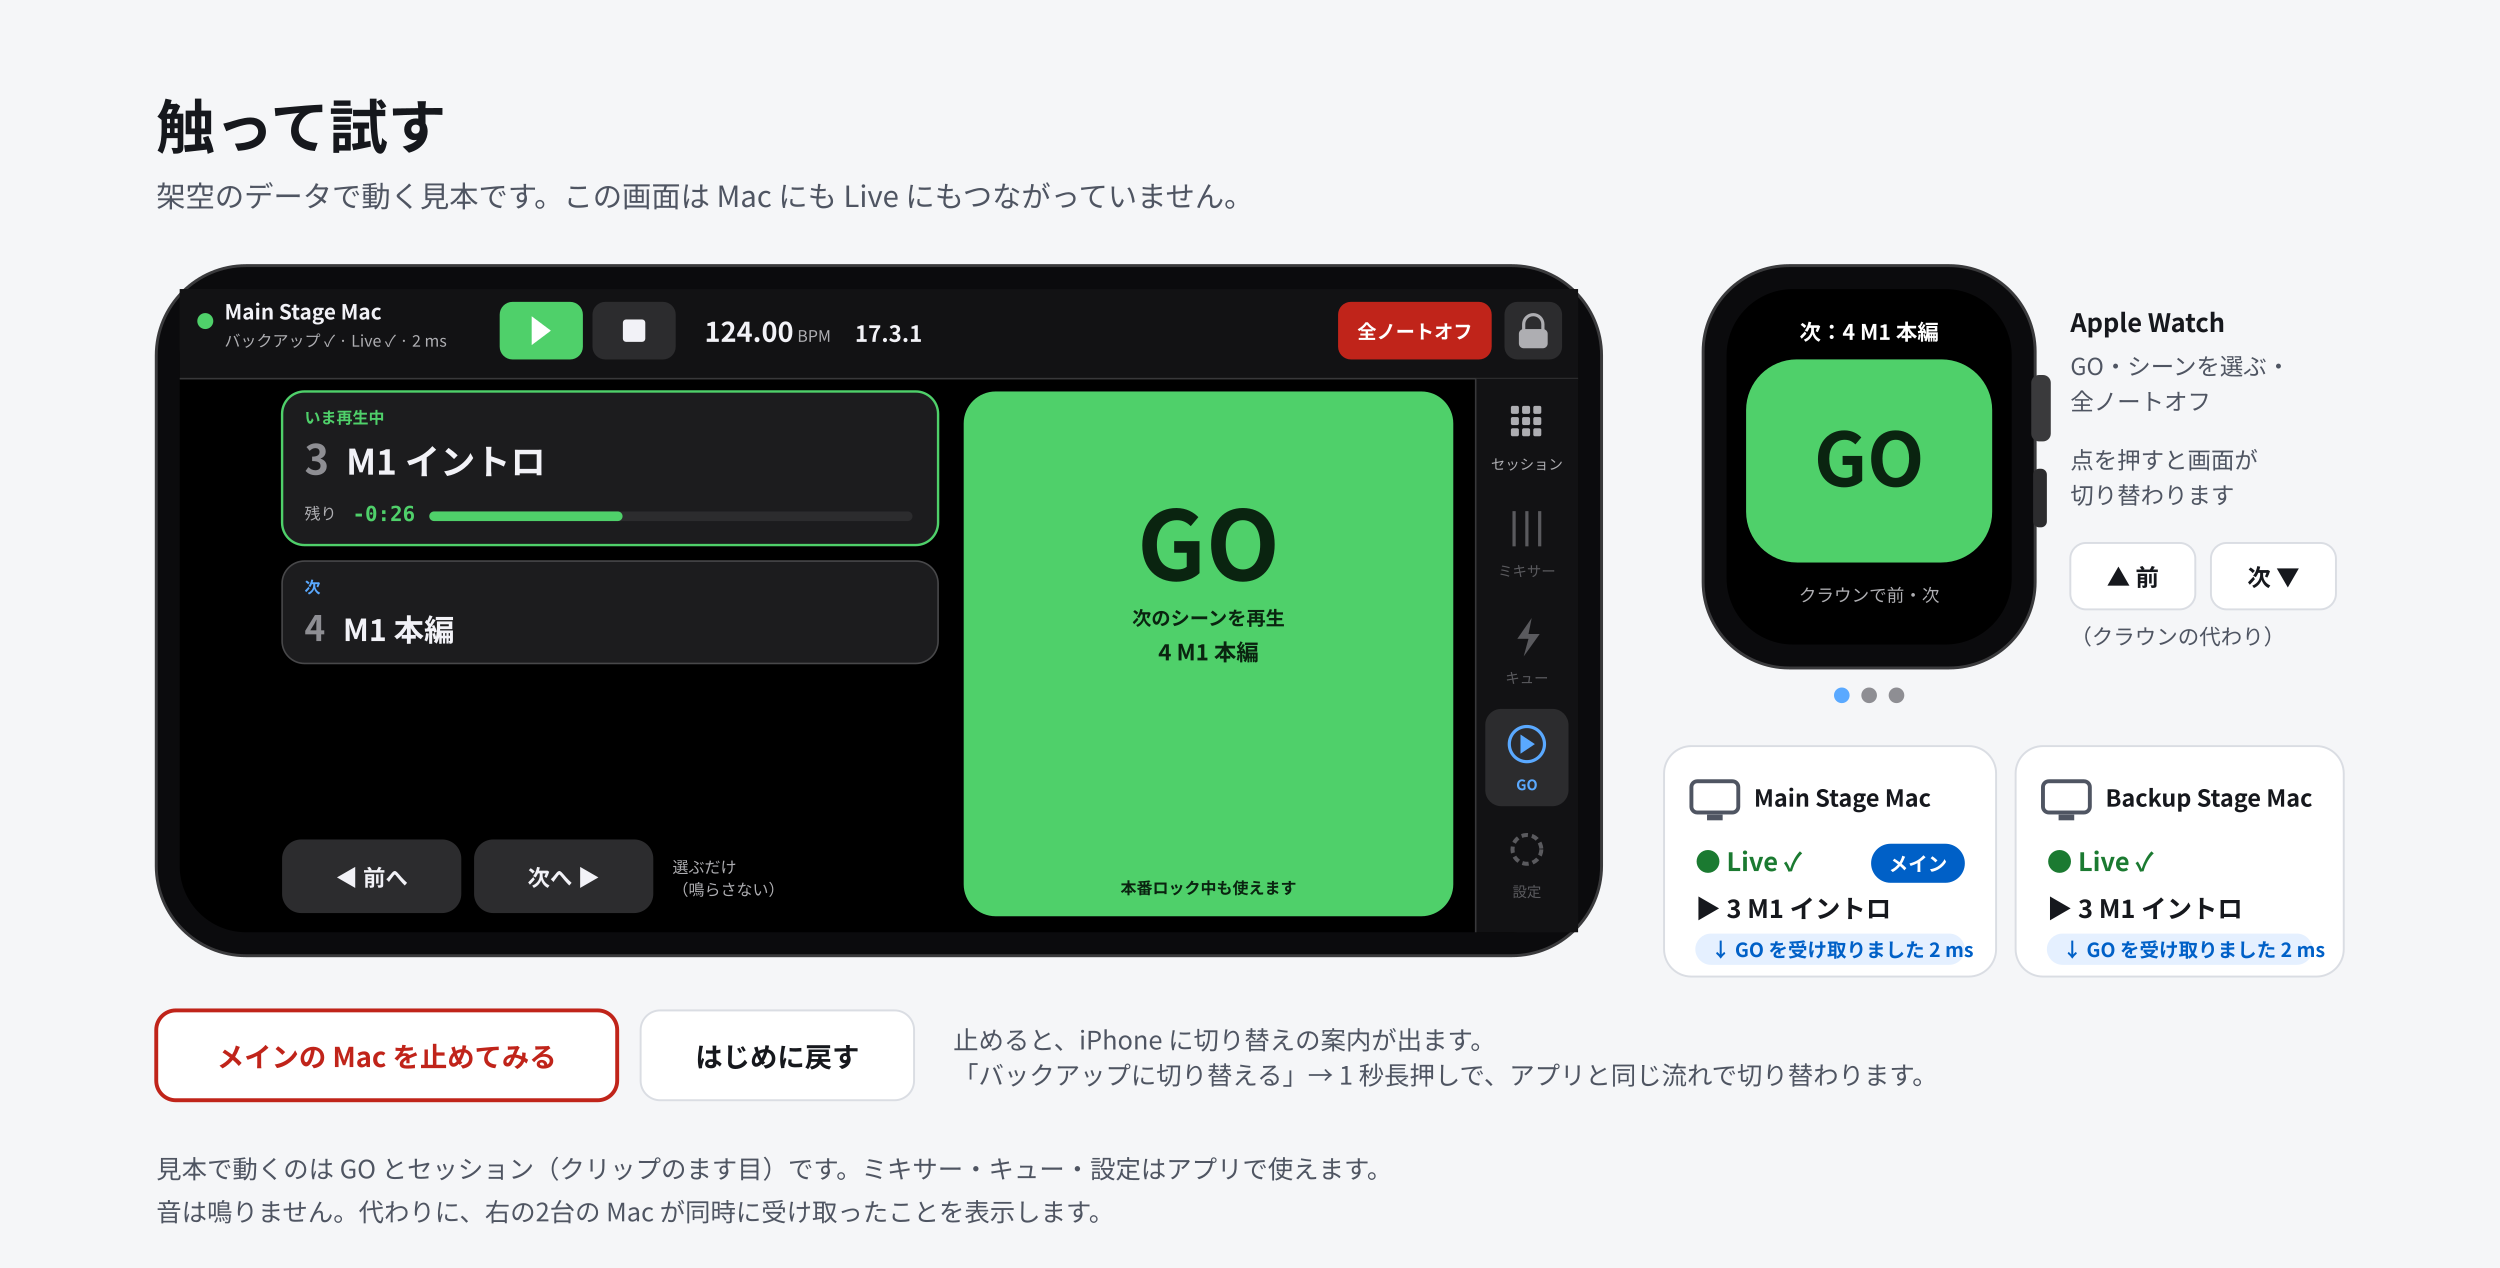
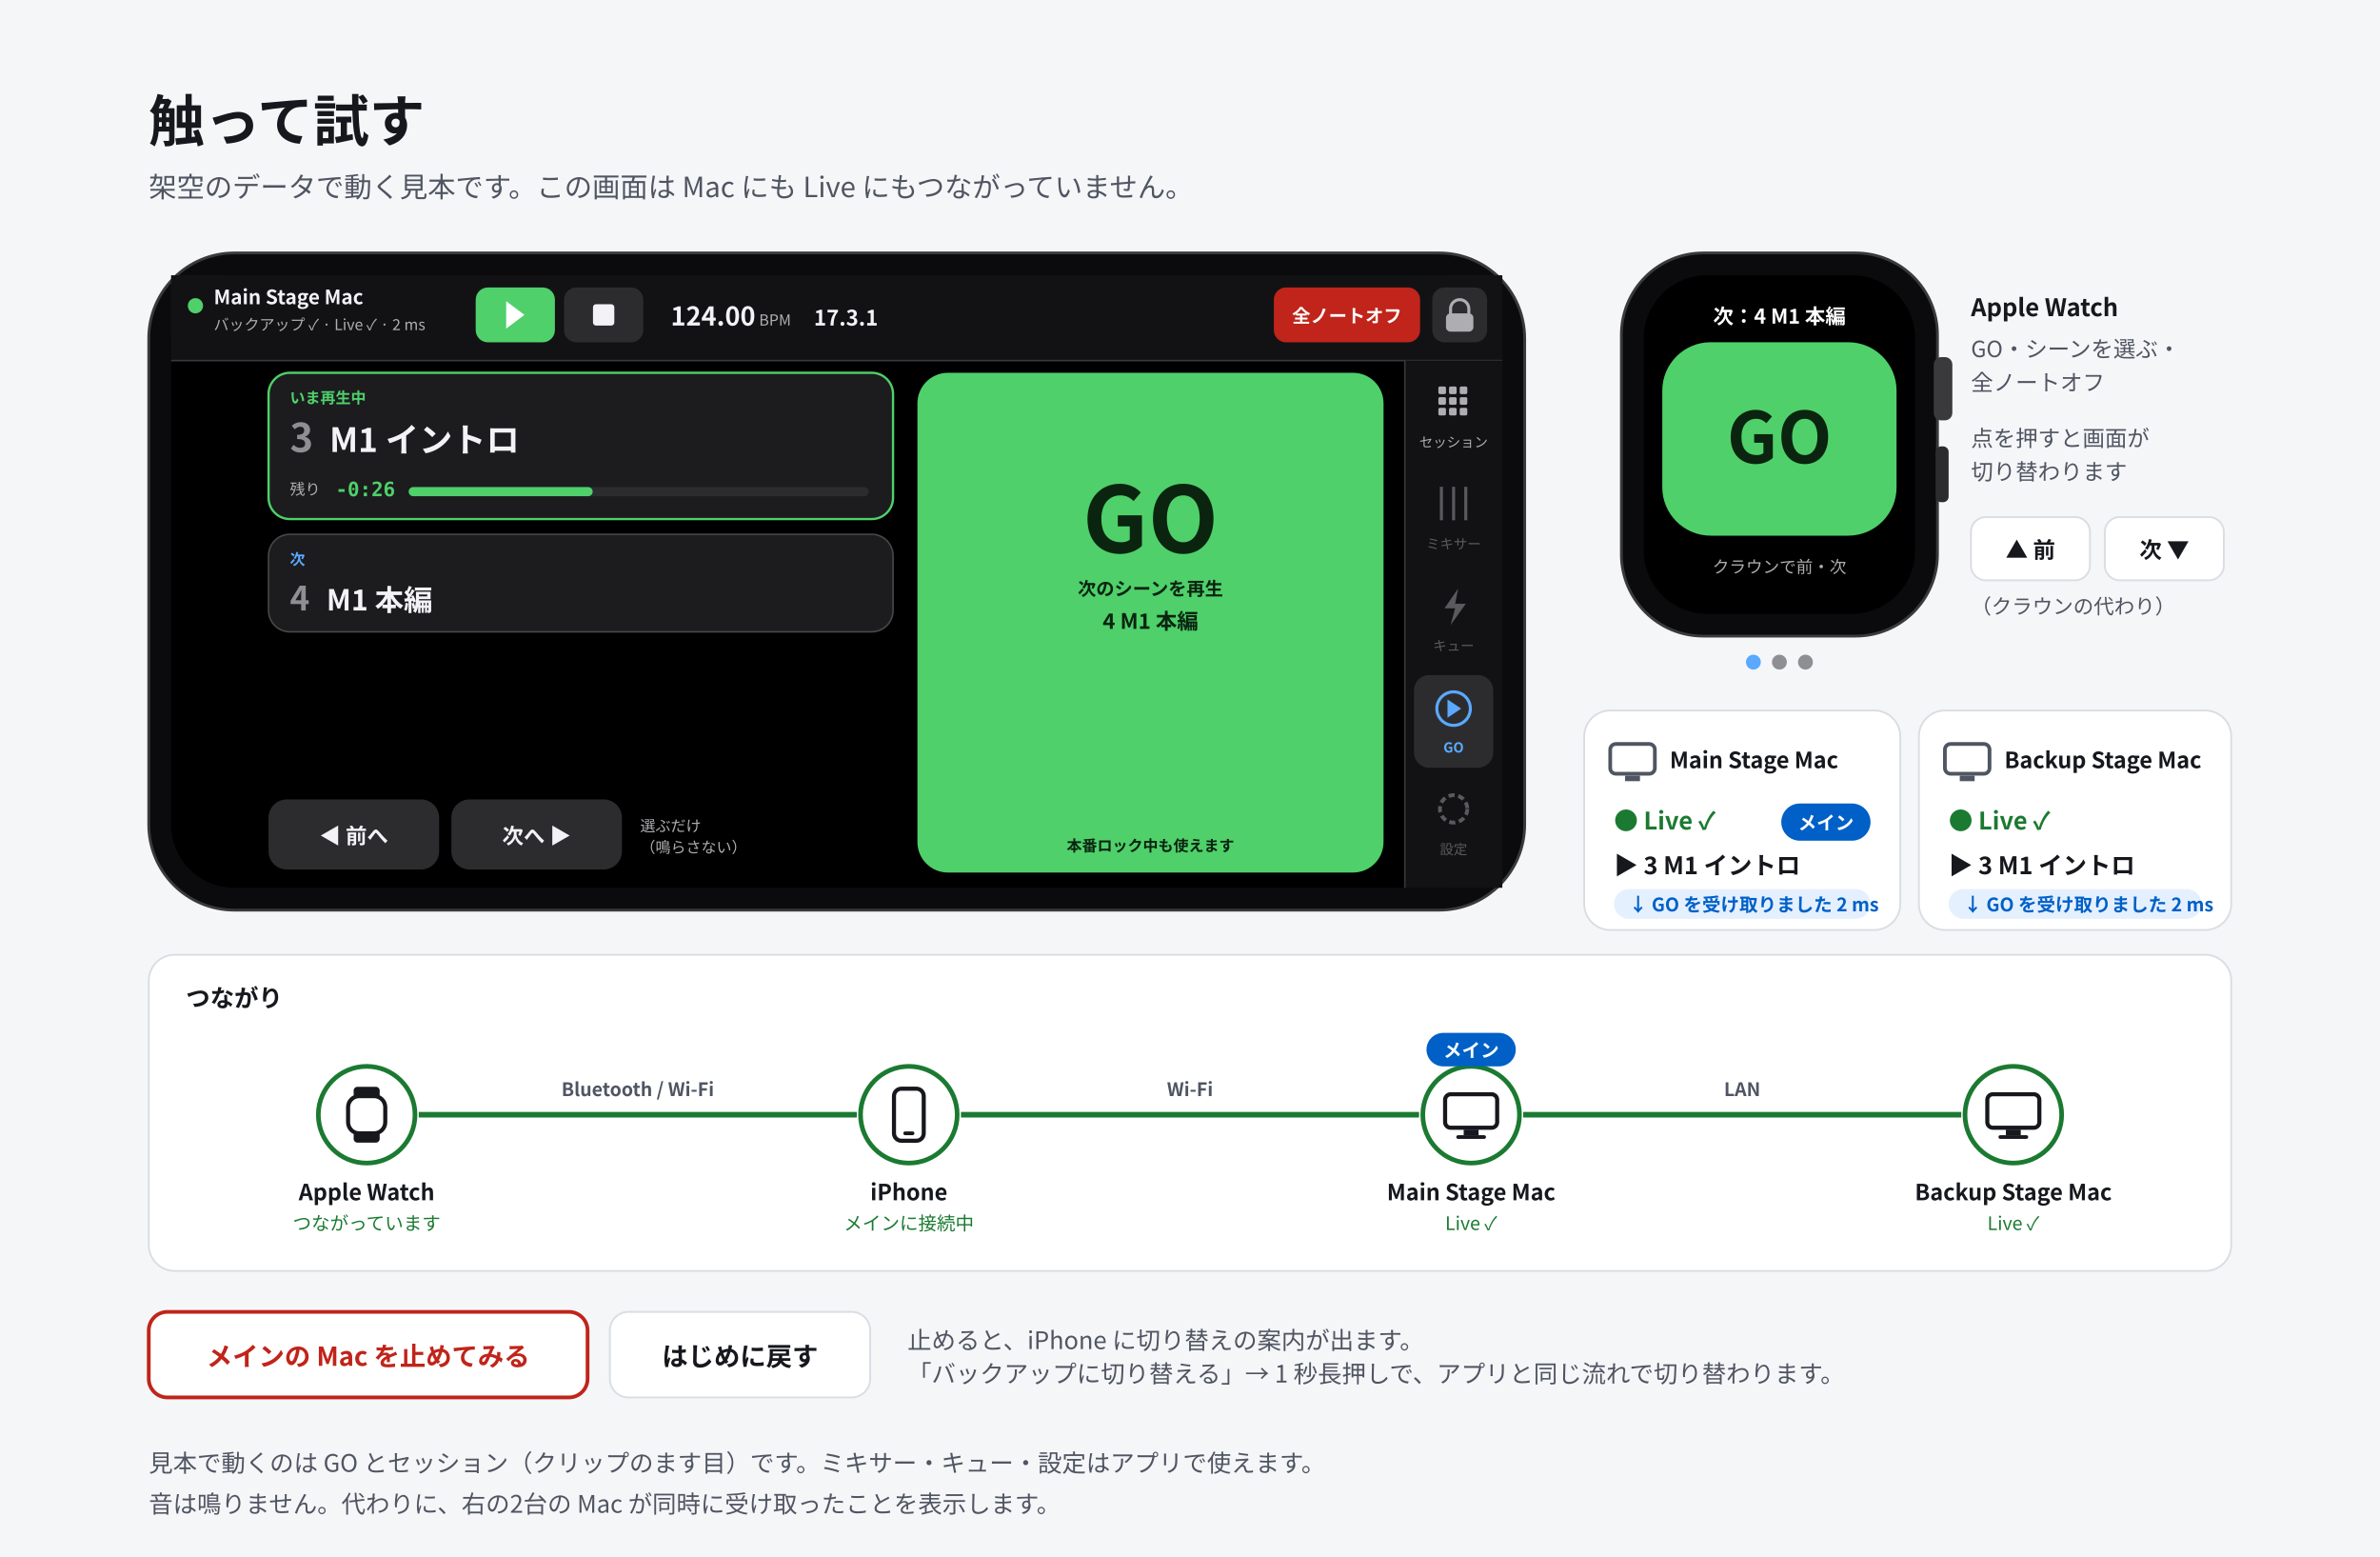
- <svg xmlns="http://www.w3.org/2000/svg" width="1280" height="649" viewBox="0 0 1280 649">
-   <rect x="0" y="0" width="1280" height="800" rx="0" fill="#F5F6F8" />
+ <svg xmlns="http://www.w3.org/2000/svg" width="1280" height="837" viewBox="0 0 1280 837">
+   <rect x="0" y="0" width="1280" height="1000" rx="0" fill="#F5F6F8" />
  <text x="80" y="76" fill="#16181D" font-family="-apple-system, 'Hiragino Sans', 'Noto Sans CJK JP', sans-serif" font-size="30" font-weight="800" text-anchor="start">触って試す</text>
  <text x="80" y="106" fill="#4F5562" font-family="-apple-system, 'Hiragino Sans', 'Noto Sans CJK JP', sans-serif" font-size="15" font-weight="400" text-anchor="start">架空のデータで動く見本です。この画面は Mac にも Live にもつながっていません。</text>
  <rect x="80" y="136" width="740" height="353.327" rx="46" fill="#0B0B0D" stroke="#3A3A3C" stroke-width="1.5" />
  <rect x="92" y="148" width="716" height="329.327" rx="34" fill="#000" />
  <g transform="translate(92 148) scale(0.8192)">
    <rect x="0" y="0" width="874" height="56" rx="0" fill="#121214" />
    <line x1="0" y1="56" x2="874" y2="56" stroke="#38383A" />
    <circle cx="16" cy="20" r="5" fill="#4FD06A" />
    <text x="28" y="19" fill="#F2F2F7" font-family="-apple-system, 'Hiragino Sans', 'Noto Sans CJK JP', sans-serif" font-size="13" font-weight="700" text-anchor="start">Main Stage Mac</text>
    <text x="28" y="36" fill="#AEAEB2" font-family="-apple-system, 'Hiragino Sans', 'Noto Sans CJK JP', sans-serif" font-size="10" font-weight="400" text-anchor="start">バックアップ ✓ · Live ✓ · 2 ms</text>
    <rect x="200" y="8" width="52" height="36" rx="8" fill="#4FD06A" />
    <path d="M220 17 l12 9 l-12 9 z" fill="#FFF" />
    <rect x="258" y="8" width="52" height="36" rx="8" fill="#2C2C2E" />
    <rect x="277" y="19" width="14" height="14" rx="2" fill="#F2F2F7" />
    <text x="328" y="33" fill="#F2F2F7" font-family="-apple-system, 'Hiragino Sans', 'Noto Sans CJK JP', sans-serif" font-size="17" font-weight="700" text-anchor="start">124.00</text>
    <text x="386" y="33" fill="#AEAEB2" font-family="-apple-system, 'Hiragino Sans', 'Noto Sans CJK JP', sans-serif" font-size="10" font-weight="400" text-anchor="start">BPM</text>
    <text x="422" y="33" fill="#F2F2F7" font-family="-apple-system, 'Hiragino Sans', 'Noto Sans CJK JP', sans-serif" font-size="14" font-weight="600" text-anchor="start">17.3.1</text>
    <rect x="724" y="8" width="96" height="36" rx="8" fill="#C0241A" />
    <text x="772" y="31" fill="#FFF" font-family="-apple-system, 'Hiragino Sans', 'Noto Sans CJK JP', sans-serif" font-size="12" font-weight="700" text-anchor="middle">全ノートオフ</text>
    <rect x="828" y="8" width="36" height="36" rx="8" fill="#2C2C2E" />
    <path d="M840 26 v-4 a6 6 0 0 1 12 0 v4" stroke="#AEAEB2" stroke-width="2" fill="none" />
    <rect x="837" y="25" width="18" height="12" rx="3" fill="#AEAEB2" />
    <rect x="810" y="56" width="64" height="346" rx="0" fill="#121214" />
    <line x1="810" y1="56" x2="810" y2="402" stroke="#38383A" />
    <rect x="832" y="73.0" width="5" height="5" rx="1" fill="#AEAEB2" />
    <rect x="839" y="73.0" width="5" height="5" rx="1" fill="#AEAEB2" />
    <rect x="846" y="73.0" width="5" height="5" rx="1" fill="#AEAEB2" />
    <rect x="832" y="80.0" width="5" height="5" rx="1" fill="#AEAEB2" />
    <rect x="839" y="80.0" width="5" height="5" rx="1" fill="#AEAEB2" />
    <rect x="846" y="80.0" width="5" height="5" rx="1" fill="#AEAEB2" />
    <rect x="832" y="87.0" width="5" height="5" rx="1" fill="#AEAEB2" />
    <rect x="839" y="87.0" width="5" height="5" rx="1" fill="#AEAEB2" />
    <rect x="846" y="87.0" width="5" height="5" rx="1" fill="#AEAEB2" />
    <text x="842" y="112.8" fill="#AEAEB2" font-family="-apple-system, 'Hiragino Sans', 'Noto Sans CJK JP', sans-serif" font-size="9" font-weight="400" text-anchor="middle">セッション</text>
    <line x1="834" y1="138.8" x2="834" y2="160.8" stroke="#5A5A5E" stroke-width="2" />
    <line x1="842" y1="138.8" x2="842" y2="160.8" stroke="#5A5A5E" stroke-width="2" />
    <line x1="850" y1="138.8" x2="850" y2="160.8" stroke="#5A5A5E" stroke-width="2" />
    <text x="842" y="179.6" fill="#5A5A5E" font-family="-apple-system, 'Hiragino Sans', 'Noto Sans CJK JP', sans-serif" font-size="9" font-weight="400" text-anchor="middle">ミキサー</text>
    <path d="M845 205.6 l-9 13 h7 l-3 11 l10 -14 h-7 z" fill="#5A5A5E" />
    <text x="842" y="246.4" fill="#5A5A5E" font-family="-apple-system, 'Hiragino Sans', 'Noto Sans CJK JP', sans-serif" font-size="9" font-weight="400" text-anchor="middle">キュー</text>
    <rect x="816" y="262.4" width="52" height="60.8" rx="10" fill="#2C2C2E" />
    <circle cx="842" cy="284.4" r="11" fill="none" stroke="#5AA9FF" stroke-width="2" />
    <path d="M838 278.4 l9 6 l-9 6 z" fill="#5AA9FF" />
    <text x="842" y="313.2" fill="#5AA9FF" font-family="-apple-system, 'Hiragino Sans', 'Noto Sans CJK JP', sans-serif" font-size="9" font-weight="700" text-anchor="middle">GO</text>
    <circle cx="842" cy="350.2" r="9" fill="none" stroke="#5A5A5E" stroke-width="2.5" stroke-dasharray="4 2.5" />
    <text x="842" y="380.0" fill="#5A5A5E" font-family="-apple-system, 'Hiragino Sans', 'Noto Sans CJK JP', sans-serif" font-size="9" font-weight="400" text-anchor="middle">設定</text>
    <rect x="64" y="64" width="410" height="96" rx="14" fill="#1C1C1E" stroke="#4FD06A" stroke-width="1.5" />
    <text x="78" y="84" fill="#4FD06A" font-family="-apple-system, 'Hiragino Sans', 'Noto Sans CJK JP', sans-serif" font-size="10" font-weight="700" text-anchor="start">いま再生中</text>
    <text x="78" y="116" fill="#8E8E93" font-family="-apple-system, 'Hiragino Sans', 'Noto Sans CJK JP', sans-serif" font-size="26" font-weight="800" text-anchor="start">3</text>
    <text x="104" y="116" fill="#F2F2F7" font-family="-apple-system, 'Hiragino Sans', 'Noto Sans CJK JP', sans-serif" font-size="22" font-weight="800" text-anchor="start">M1 イントロ</text>
    <text x="78" y="144" fill="#AEAEB2" font-family="-apple-system, 'Hiragino Sans', 'Noto Sans CJK JP', sans-serif" font-size="10" font-weight="400" text-anchor="start">残り</text>
    <text x="108" y="145" fill="#4FD06A" font-family="'SF Mono', Menlo, monospace" font-size="13" font-weight="700" text-anchor="start">-0:26</text>
    <rect x="156" y="139" width="302" height="6" rx="3" fill="#2C2C2E" />
    <rect x="156" y="139" width="120.8" height="6" rx="3" fill="#4FD06A" />
    <rect x="64" y="170" width="410" height="64" rx="14" fill="#1C1C1E" stroke="#48484A" stroke-width="1" />
    <text x="78" y="190" fill="#5AA9FF" font-family="-apple-system, 'Hiragino Sans', 'Noto Sans CJK JP', sans-serif" font-size="10" font-weight="700" text-anchor="start">次</text>
    <text x="78" y="220" fill="#8E8E93" font-family="-apple-system, 'Hiragino Sans', 'Noto Sans CJK JP', sans-serif" font-size="22" font-weight="800" text-anchor="start">4</text>
    <text x="102" y="220" fill="#F2F2F7" font-family="-apple-system, 'Hiragino Sans', 'Noto Sans CJK JP', sans-serif" font-size="19" font-weight="800" text-anchor="start">M1 本編</text>
    <rect x="64" y="344" width="112" height="46" rx="12" fill="#2C2C2E" />
    <text x="120" y="373" fill="#F2F2F7" font-family="-apple-system, 'Hiragino Sans', 'Noto Sans CJK JP', sans-serif" font-size="14" font-weight="700" text-anchor="middle">◀ 前へ</text>
    <rect x="184" y="344" width="112" height="46" rx="12" fill="#2C2C2E" />
    <text x="240" y="373" fill="#F2F2F7" font-family="-apple-system, 'Hiragino Sans', 'Noto Sans CJK JP', sans-serif" font-size="14" font-weight="700" text-anchor="middle">次へ ▶</text>
    <text x="308" y="365" fill="#AEAEB2" font-family="-apple-system, 'Hiragino Sans', 'Noto Sans CJK JP', sans-serif" font-size="10" font-weight="400" text-anchor="start">選ぶだけ</text>
    <text x="308" y="379" fill="#AEAEB2" font-family="-apple-system, 'Hiragino Sans', 'Noto Sans CJK JP', sans-serif" font-size="10" font-weight="400" text-anchor="start">（鳴らさない）</text>
    <rect x="490" y="64" width="306" height="328" rx="20" fill="#4FD06A" />
    <text x="643.0" y="182.08" fill="#0A2410" font-family="-apple-system, 'Hiragino Sans', 'Noto Sans CJK JP', sans-serif" font-size="60" font-weight="900" text-anchor="middle">GO</text>
    <text x="643.0" y="210.08" fill="#0A2410" font-family="-apple-system, 'Hiragino Sans', 'Noto Sans CJK JP', sans-serif" font-size="12" font-weight="700" text-anchor="middle">次のシーンを再生</text>
    <text x="643.0" y="232.08" fill="#0A2410" font-family="-apple-system, 'Hiragino Sans', 'Noto Sans CJK JP', sans-serif" font-size="14" font-weight="700" text-anchor="middle">4  M1 本編</text>
    <text x="643.0" y="378" fill="#0A2410" font-family="-apple-system, 'Hiragino Sans', 'Noto Sans CJK JP', sans-serif" font-size="10" font-weight="700" text-anchor="middle">本番ロック中も使えます</text>
  </g>
  <rect x="872" y="136" width="170" height="206" rx="44" fill="#0B0B0D" stroke="#3A3A3C" stroke-width="1.5" />
  <rect x="1040" y="192" width="10" height="34" rx="4" fill="#3A3A3C" />
  <rect x="1041" y="240" width="7" height="30" rx="3" fill="#2C2C2E" />
  <rect x="884" y="148" width="146" height="182" rx="34" fill="#000" />
  <text x="957.0" y="174" fill="#FFF" font-family="-apple-system, 'Hiragino Sans', 'Noto Sans CJK JP', sans-serif" font-size="11" font-weight="700" text-anchor="middle">次：4 M1 本編</text>
  <rect x="894" y="184" width="126" height="104" rx="26" fill="#4FD06A" />
  <text x="957.0" y="249" fill="#0A2410" font-family="-apple-system, 'Hiragino Sans', 'Noto Sans CJK JP', sans-serif" font-size="38" font-weight="900" text-anchor="middle">GO</text>
  <text x="957.0" y="308" fill="#AEAEB2" font-family="-apple-system, 'Hiragino Sans', 'Noto Sans CJK JP', sans-serif" font-size="9" font-weight="400" text-anchor="middle">クラウンで前・次</text>
  <circle cx="943.0" cy="356" r="4" fill="#5AA9FF" />
  <circle cx="957.0" cy="356" r="4" fill="#8E8E93" />
  <circle cx="971.0" cy="356" r="4" fill="#8E8E93" />
  <text x="1060" y="170" fill="#16181D" font-family="-apple-system, 'Hiragino Sans', 'Noto Sans CJK JP', sans-serif" font-size="13" font-weight="800" text-anchor="start">Apple Watch</text>
  <text x="1060" y="192" fill="#4F5562" font-family="-apple-system, 'Hiragino Sans', 'Noto Sans CJK JP', sans-serif" font-size="12" font-weight="400" text-anchor="start">GO・シーンを選ぶ・</text>
  <text x="1060" y="210" fill="#4F5562" font-family="-apple-system, 'Hiragino Sans', 'Noto Sans CJK JP', sans-serif" font-size="12" font-weight="400" text-anchor="start">全ノートオフ</text>
  <text x="1060" y="240" fill="#4F5562" font-family="-apple-system, 'Hiragino Sans', 'Noto Sans CJK JP', sans-serif" font-size="12" font-weight="400" text-anchor="start">点を押すと画面が</text>
  <text x="1060" y="258" fill="#4F5562" font-family="-apple-system, 'Hiragino Sans', 'Noto Sans CJK JP', sans-serif" font-size="12" font-weight="400" text-anchor="start">切り替わります</text>
  <rect x="1060" y="278" width="64" height="34" rx="8" fill="#FFFFFF" stroke="#DADDE3" stroke-width="1" />
  <text x="1092" y="300" fill="#16181D" font-family="-apple-system, 'Hiragino Sans', 'Noto Sans CJK JP', sans-serif" font-size="12" font-weight="700" text-anchor="middle">▲ 前</text>
  <rect x="1132" y="278" width="64" height="34" rx="8" fill="#FFFFFF" stroke="#DADDE3" stroke-width="1" />
  <text x="1164" y="300" fill="#16181D" font-family="-apple-system, 'Hiragino Sans', 'Noto Sans CJK JP', sans-serif" font-size="12" font-weight="700" text-anchor="middle">次 ▼</text>
  <text x="1060" y="330" fill="#4F5562" font-family="-apple-system, 'Hiragino Sans', 'Noto Sans CJK JP', sans-serif" font-size="11" font-weight="400" text-anchor="start">（クラウンの代わり）</text>
  <rect x="852" y="382" width="170" height="118" rx="14" fill="#FFFFFF" stroke="#DADDE3" stroke-width="1" />
  <rect x="866" y="400" width="24" height="16" rx="3" fill="none" stroke="#4F5562" stroke-width="2" />
  <rect x="874" y="417" width="8" height="3" fill="#4F5562" />
  <text x="898" y="413" fill="#16181D" font-family="-apple-system, 'Hiragino Sans', 'Noto Sans CJK JP', sans-serif" font-size="12" font-weight="800" text-anchor="start">Main Stage Mac</text>
  <text x="868" y="446" fill="#1B7A31" font-family="-apple-system, 'Hiragino Sans', 'Noto Sans CJK JP', sans-serif" font-size="13" font-weight="700" text-anchor="start">● Live ✓</text>
  <text x="868" y="470" fill="#16181D" font-family="-apple-system, 'Hiragino Sans', 'Noto Sans CJK JP', sans-serif" font-size="13" font-weight="600" text-anchor="start">▶ 3  M1 イントロ</text>
  <rect x="868" y="478" width="138" height="16" rx="8" fill="#E5F0FF" />
  <text x="876" y="490" fill="#0060C7" font-family="-apple-system, 'Hiragino Sans', 'Noto Sans CJK JP', sans-serif" font-size="10" font-weight="700" text-anchor="start">↓ GO を受け取りました  2 ms</text>
  <rect x="958" y="432" width="48" height="20" rx="10" fill="#0060C7" />
  <text x="982" y="446" fill="#FFF" font-family="-apple-system, 'Hiragino Sans', 'Noto Sans CJK JP', sans-serif" font-size="10" font-weight="800" text-anchor="middle">メイン</text>
  <rect x="1032" y="382" width="168" height="118" rx="14" fill="#FFFFFF" stroke="#DADDE3" stroke-width="1" />
  <rect x="1046" y="400" width="24" height="16" rx="3" fill="none" stroke="#4F5562" stroke-width="2" />
  <rect x="1054" y="417" width="8" height="3" fill="#4F5562" />
  <text x="1078" y="413" fill="#16181D" font-family="-apple-system, 'Hiragino Sans', 'Noto Sans CJK JP', sans-serif" font-size="12" font-weight="800" text-anchor="start">Backup Stage Mac</text>
  <text x="1048" y="446" fill="#1B7A31" font-family="-apple-system, 'Hiragino Sans', 'Noto Sans CJK JP', sans-serif" font-size="13" font-weight="700" text-anchor="start">● Live ✓</text>
  <text x="1048" y="470" fill="#16181D" font-family="-apple-system, 'Hiragino Sans', 'Noto Sans CJK JP', sans-serif" font-size="13" font-weight="600" text-anchor="start">▶ 3  M1 イントロ</text>
  <rect x="1048" y="478" width="136" height="16" rx="8" fill="#E5F0FF" />
  <text x="1056" y="490" fill="#0060C7" font-family="-apple-system, 'Hiragino Sans', 'Noto Sans CJK JP', sans-serif" font-size="10" font-weight="700" text-anchor="start">↓ GO を受け取りました  2 ms</text>
-   <rect x="80" y="517.327" width="236" height="46" rx="10" fill="#FFFFFF" stroke="#C0241A" stroke-width="2" />
-   <text x="198" y="546.327" fill="#C0241A" font-family="-apple-system, 'Hiragino Sans', 'Noto Sans CJK JP', sans-serif" font-size="14" font-weight="800" text-anchor="middle">メインの Mac を止めてみる</text>
-   <rect x="328" y="517.327" width="140" height="46" rx="10" fill="#FFFFFF" stroke="#DADDE3" stroke-width="1" />
-   <text x="398" y="546.327" fill="#16181D" font-family="-apple-system, 'Hiragino Sans', 'Noto Sans CJK JP', sans-serif" font-size="14" font-weight="700" text-anchor="middle">はじめに戻す</text>
-   <text x="488" y="537.327" fill="#4F5562" font-family="-apple-system, 'Hiragino Sans', 'Noto Sans CJK JP', sans-serif" font-size="13" font-weight="400" text-anchor="start">止めると、iPhone に切り替えの案内が出ます。</text>
-   <text x="488" y="555.327" fill="#4F5562" font-family="-apple-system, 'Hiragino Sans', 'Noto Sans CJK JP', sans-serif" font-size="13" font-weight="400" text-anchor="start">「バックアップに切り替える」→ 1 秒長押しで、アプリと同じ流れで切り替わります。</text>
-   <text x="80" y="603.327" fill="#4F5562" font-family="-apple-system, 'Hiragino Sans', 'Noto Sans CJK JP', sans-serif" font-size="13" font-weight="400" text-anchor="start">見本で動くのは GO とセッション（クリップのます目）です。ミキサー・キュー・設定はアプリで使えます。</text>
-   <text x="80" y="625.327" fill="#4F5562" font-family="-apple-system, 'Hiragino Sans', 'Noto Sans CJK JP', sans-serif" font-size="13" font-weight="400" text-anchor="start">音は鳴りません。代わりに、右の2台の Mac が同時に受け取ったことを表示します。</text>
+   <rect x="80" y="513.327" width="1120" height="170" rx="14" fill="#FFFFFF" stroke="#DADDE3" stroke-width="1" />
+   <text x="100" y="541.327" fill="#16181D" font-family="-apple-system, 'Hiragino Sans', 'Noto Sans CJK JP', sans-serif" font-size="13" font-weight="800" text-anchor="start">つながり</text>
+   <line x1="225.2" y1="599.327" x2="460.8" y2="599.327" stroke="#1B7A31" stroke-width="3" />
+   <text x="343.0" y="589.327" fill="#4F5562" font-family="-apple-system, 'Hiragino Sans', 'Noto Sans CJK JP', sans-serif" font-size="10" font-weight="700" text-anchor="middle">Bluetooth / Wi-Fi</text>
+   <line x1="516.8" y1="599.327" x2="763.2" y2="599.327" stroke="#1B7A31" stroke-width="3" />
+   <text x="640.0" y="589.327" fill="#4F5562" font-family="-apple-system, 'Hiragino Sans', 'Noto Sans CJK JP', sans-serif" font-size="10" font-weight="700" text-anchor="middle">Wi-Fi</text>
+   <line x1="819.2" y1="599.327" x2="1054.8" y2="599.327" stroke="#1B7A31" stroke-width="3" />
+   <text x="937" y="589.327" fill="#4F5562" font-family="-apple-system, 'Hiragino Sans', 'Noto Sans CJK JP', sans-serif" font-size="10" font-weight="700" text-anchor="middle">LAN</text>
+   <circle cx="197.2" cy="599.327" r="26" fill="#FFFFFF" stroke="#1B7A31" stroke-width="2.5" />
+   <rect x="190.2" y="584.327" width="14" height="6" rx="2" fill="#16181D" />
+   <rect x="190.2" y="608.327" width="14" height="6" rx="2" fill="#16181D" />
+   <rect x="187.2" y="589.327" width="20" height="20" rx="6" fill="none" stroke="#16181D" stroke-width="2.2" />
+   <text x="197.2" y="645.327" fill="#16181D" font-family="-apple-system, 'Hiragino Sans', 'Noto Sans CJK JP', sans-serif" font-size="12" font-weight="800" text-anchor="middle">Apple Watch</text>
+   <text x="197.2" y="661.327" fill="#1B7A31" font-family="-apple-system, 'Hiragino Sans', 'Noto Sans CJK JP', sans-serif" font-size="10" font-weight="400" text-anchor="middle">つながっています</text>
+   <circle cx="488.8" cy="599.327" r="26" fill="#FFFFFF" stroke="#1B7A31" stroke-width="2.5" />
+   <rect x="480.8" y="585.327" width="16" height="28" rx="4" fill="none" stroke="#16181D" stroke-width="2.2" />
+   <rect x="485.8" y="608.327" width="6" height="2" rx="1" fill="#16181D" />
+   <text x="488.8" y="645.327" fill="#16181D" font-family="-apple-system, 'Hiragino Sans', 'Noto Sans CJK JP', sans-serif" font-size="12" font-weight="800" text-anchor="middle">iPhone</text>
+   <text x="488.8" y="661.327" fill="#1B7A31" font-family="-apple-system, 'Hiragino Sans', 'Noto Sans CJK JP', sans-serif" font-size="10" font-weight="400" text-anchor="middle">メインに接続中</text>
+   <circle cx="791.2" cy="599.327" r="26" fill="#FFFFFF" stroke="#1B7A31" stroke-width="2.5" />
+   <rect x="777.2" y="588.327" width="28" height="18" rx="3" fill="none" stroke="#16181D" stroke-width="2.2" />
+   <rect x="787.2" y="607.327" width="8" height="3" rx="0" fill="#16181D" />
+   <rect x="783.2" y="610.327" width="16" height="2" rx="1" fill="#16181D" />
+   <text x="791.2" y="645.327" fill="#16181D" font-family="-apple-system, 'Hiragino Sans', 'Noto Sans CJK JP', sans-serif" font-size="12" font-weight="800" text-anchor="middle">Main Stage Mac</text>
+   <text x="791.2" y="661.327" fill="#1B7A31" font-family="-apple-system, 'Hiragino Sans', 'Noto Sans CJK JP', sans-serif" font-size="10" font-weight="400" text-anchor="middle">Live ✓</text>
+   <rect x="767.2" y="555.327" width="48" height="18" rx="9" fill="#0060C7" />
+   <text x="791.2" y="568.327" fill="#FFF" font-family="-apple-system, 'Hiragino Sans', 'Noto Sans CJK JP', sans-serif" font-size="10" font-weight="800" text-anchor="middle">メイン</text>
+   <circle cx="1082.8" cy="599.327" r="26" fill="#FFFFFF" stroke="#1B7A31" stroke-width="2.5" />
+   <rect x="1068.8" y="588.327" width="28" height="18" rx="3" fill="none" stroke="#16181D" stroke-width="2.2" />
+   <rect x="1078.8" y="607.327" width="8" height="3" rx="0" fill="#16181D" />
+   <rect x="1074.8" y="610.327" width="16" height="2" rx="1" fill="#16181D" />
+   <text x="1082.8" y="645.327" fill="#16181D" font-family="-apple-system, 'Hiragino Sans', 'Noto Sans CJK JP', sans-serif" font-size="12" font-weight="800" text-anchor="middle">Backup Stage Mac</text>
+   <text x="1082.8" y="661.327" fill="#1B7A31" font-family="-apple-system, 'Hiragino Sans', 'Noto Sans CJK JP', sans-serif" font-size="10" font-weight="400" text-anchor="middle">Live ✓</text>
+   <rect x="80" y="705.327" width="236" height="46" rx="10" fill="#FFFFFF" stroke="#C0241A" stroke-width="2" />
+   <text x="198" y="734.327" fill="#C0241A" font-family="-apple-system, 'Hiragino Sans', 'Noto Sans CJK JP', sans-serif" font-size="14" font-weight="800" text-anchor="middle">メインの Mac を止めてみる</text>
+   <rect x="328" y="705.327" width="140" height="46" rx="10" fill="#FFFFFF" stroke="#DADDE3" stroke-width="1" />
+   <text x="398" y="734.327" fill="#16181D" font-family="-apple-system, 'Hiragino Sans', 'Noto Sans CJK JP', sans-serif" font-size="14" font-weight="700" text-anchor="middle">はじめに戻す</text>
+   <text x="488" y="725.327" fill="#4F5562" font-family="-apple-system, 'Hiragino Sans', 'Noto Sans CJK JP', sans-serif" font-size="13" font-weight="400" text-anchor="start">止めると、iPhone に切り替えの案内が出ます。</text>
+   <text x="488" y="743.327" fill="#4F5562" font-family="-apple-system, 'Hiragino Sans', 'Noto Sans CJK JP', sans-serif" font-size="13" font-weight="400" text-anchor="start">「バックアップに切り替える」→ 1 秒長押しで、アプリと同じ流れで切り替わります。</text>
+   <text x="80" y="791.327" fill="#4F5562" font-family="-apple-system, 'Hiragino Sans', 'Noto Sans CJK JP', sans-serif" font-size="13" font-weight="400" text-anchor="start">見本で動くのは GO とセッション（クリップのます目）です。ミキサー・キュー・設定はアプリで使えます。</text>
+   <text x="80" y="813.327" fill="#4F5562" font-family="-apple-system, 'Hiragino Sans', 'Noto Sans CJK JP', sans-serif" font-size="13" font-weight="400" text-anchor="start">音は鳴りません。代わりに、右の2台の Mac が同時に受け取ったことを表示します。</text>
</svg>
